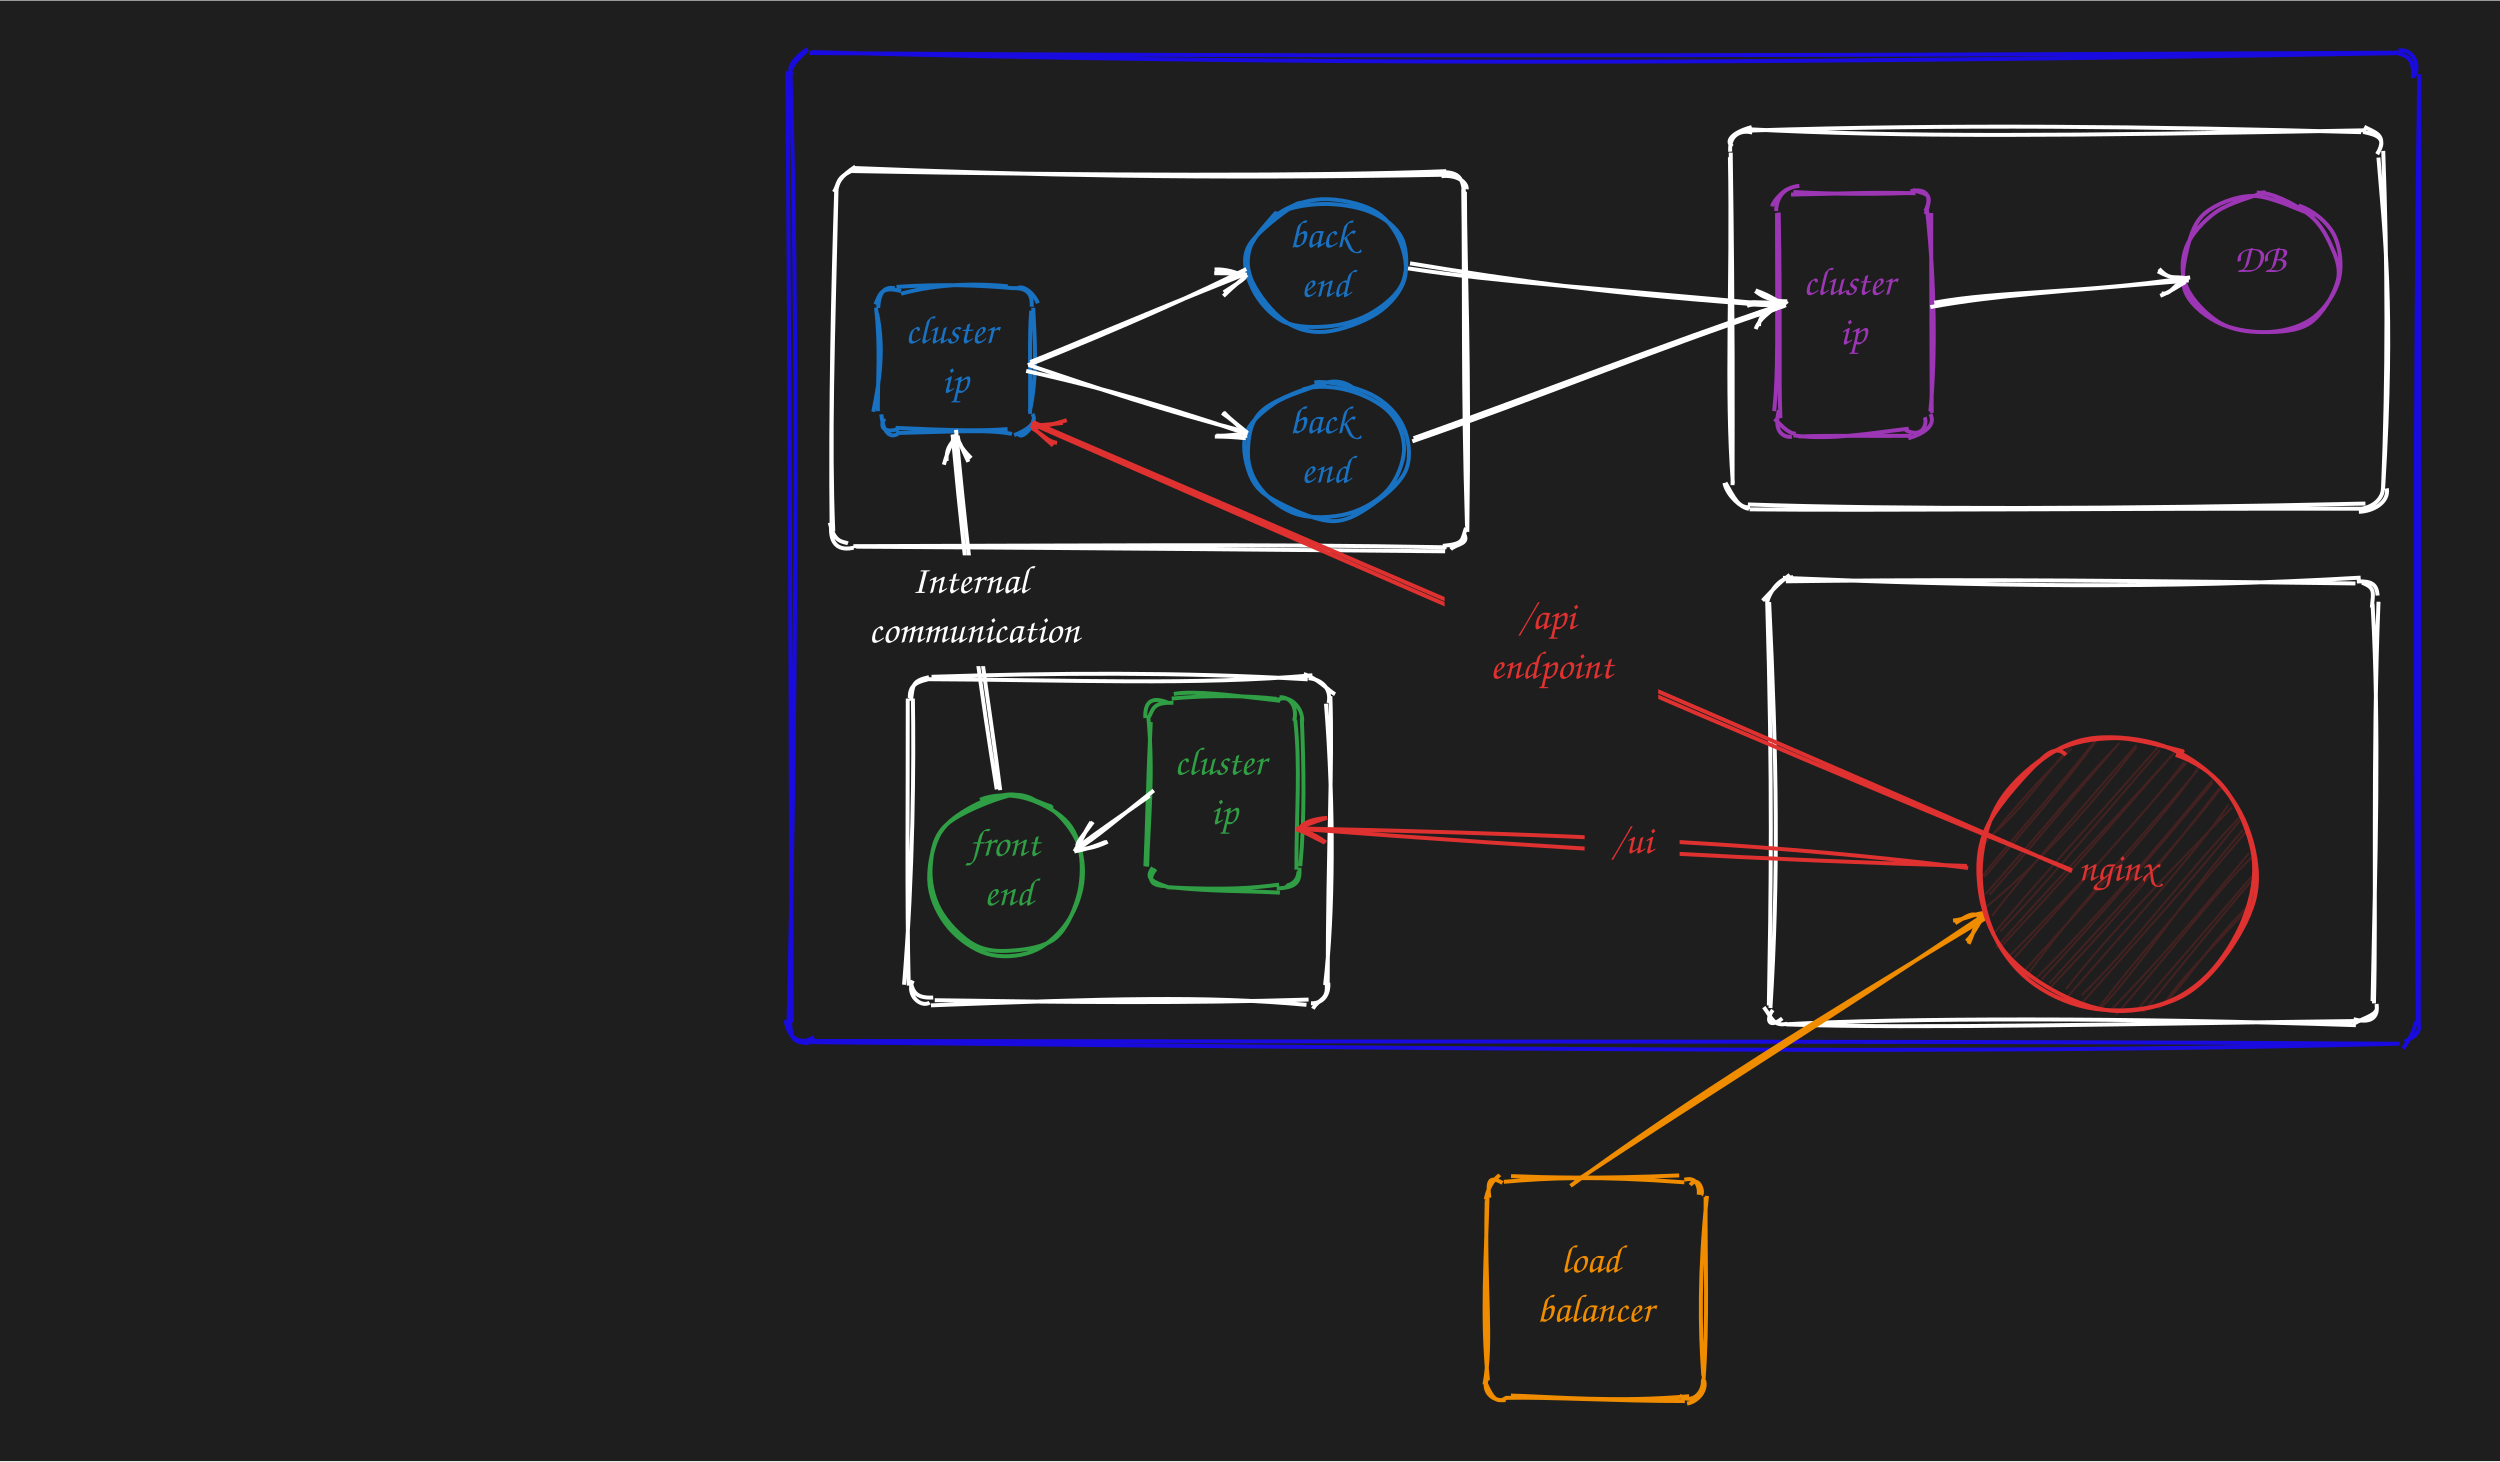
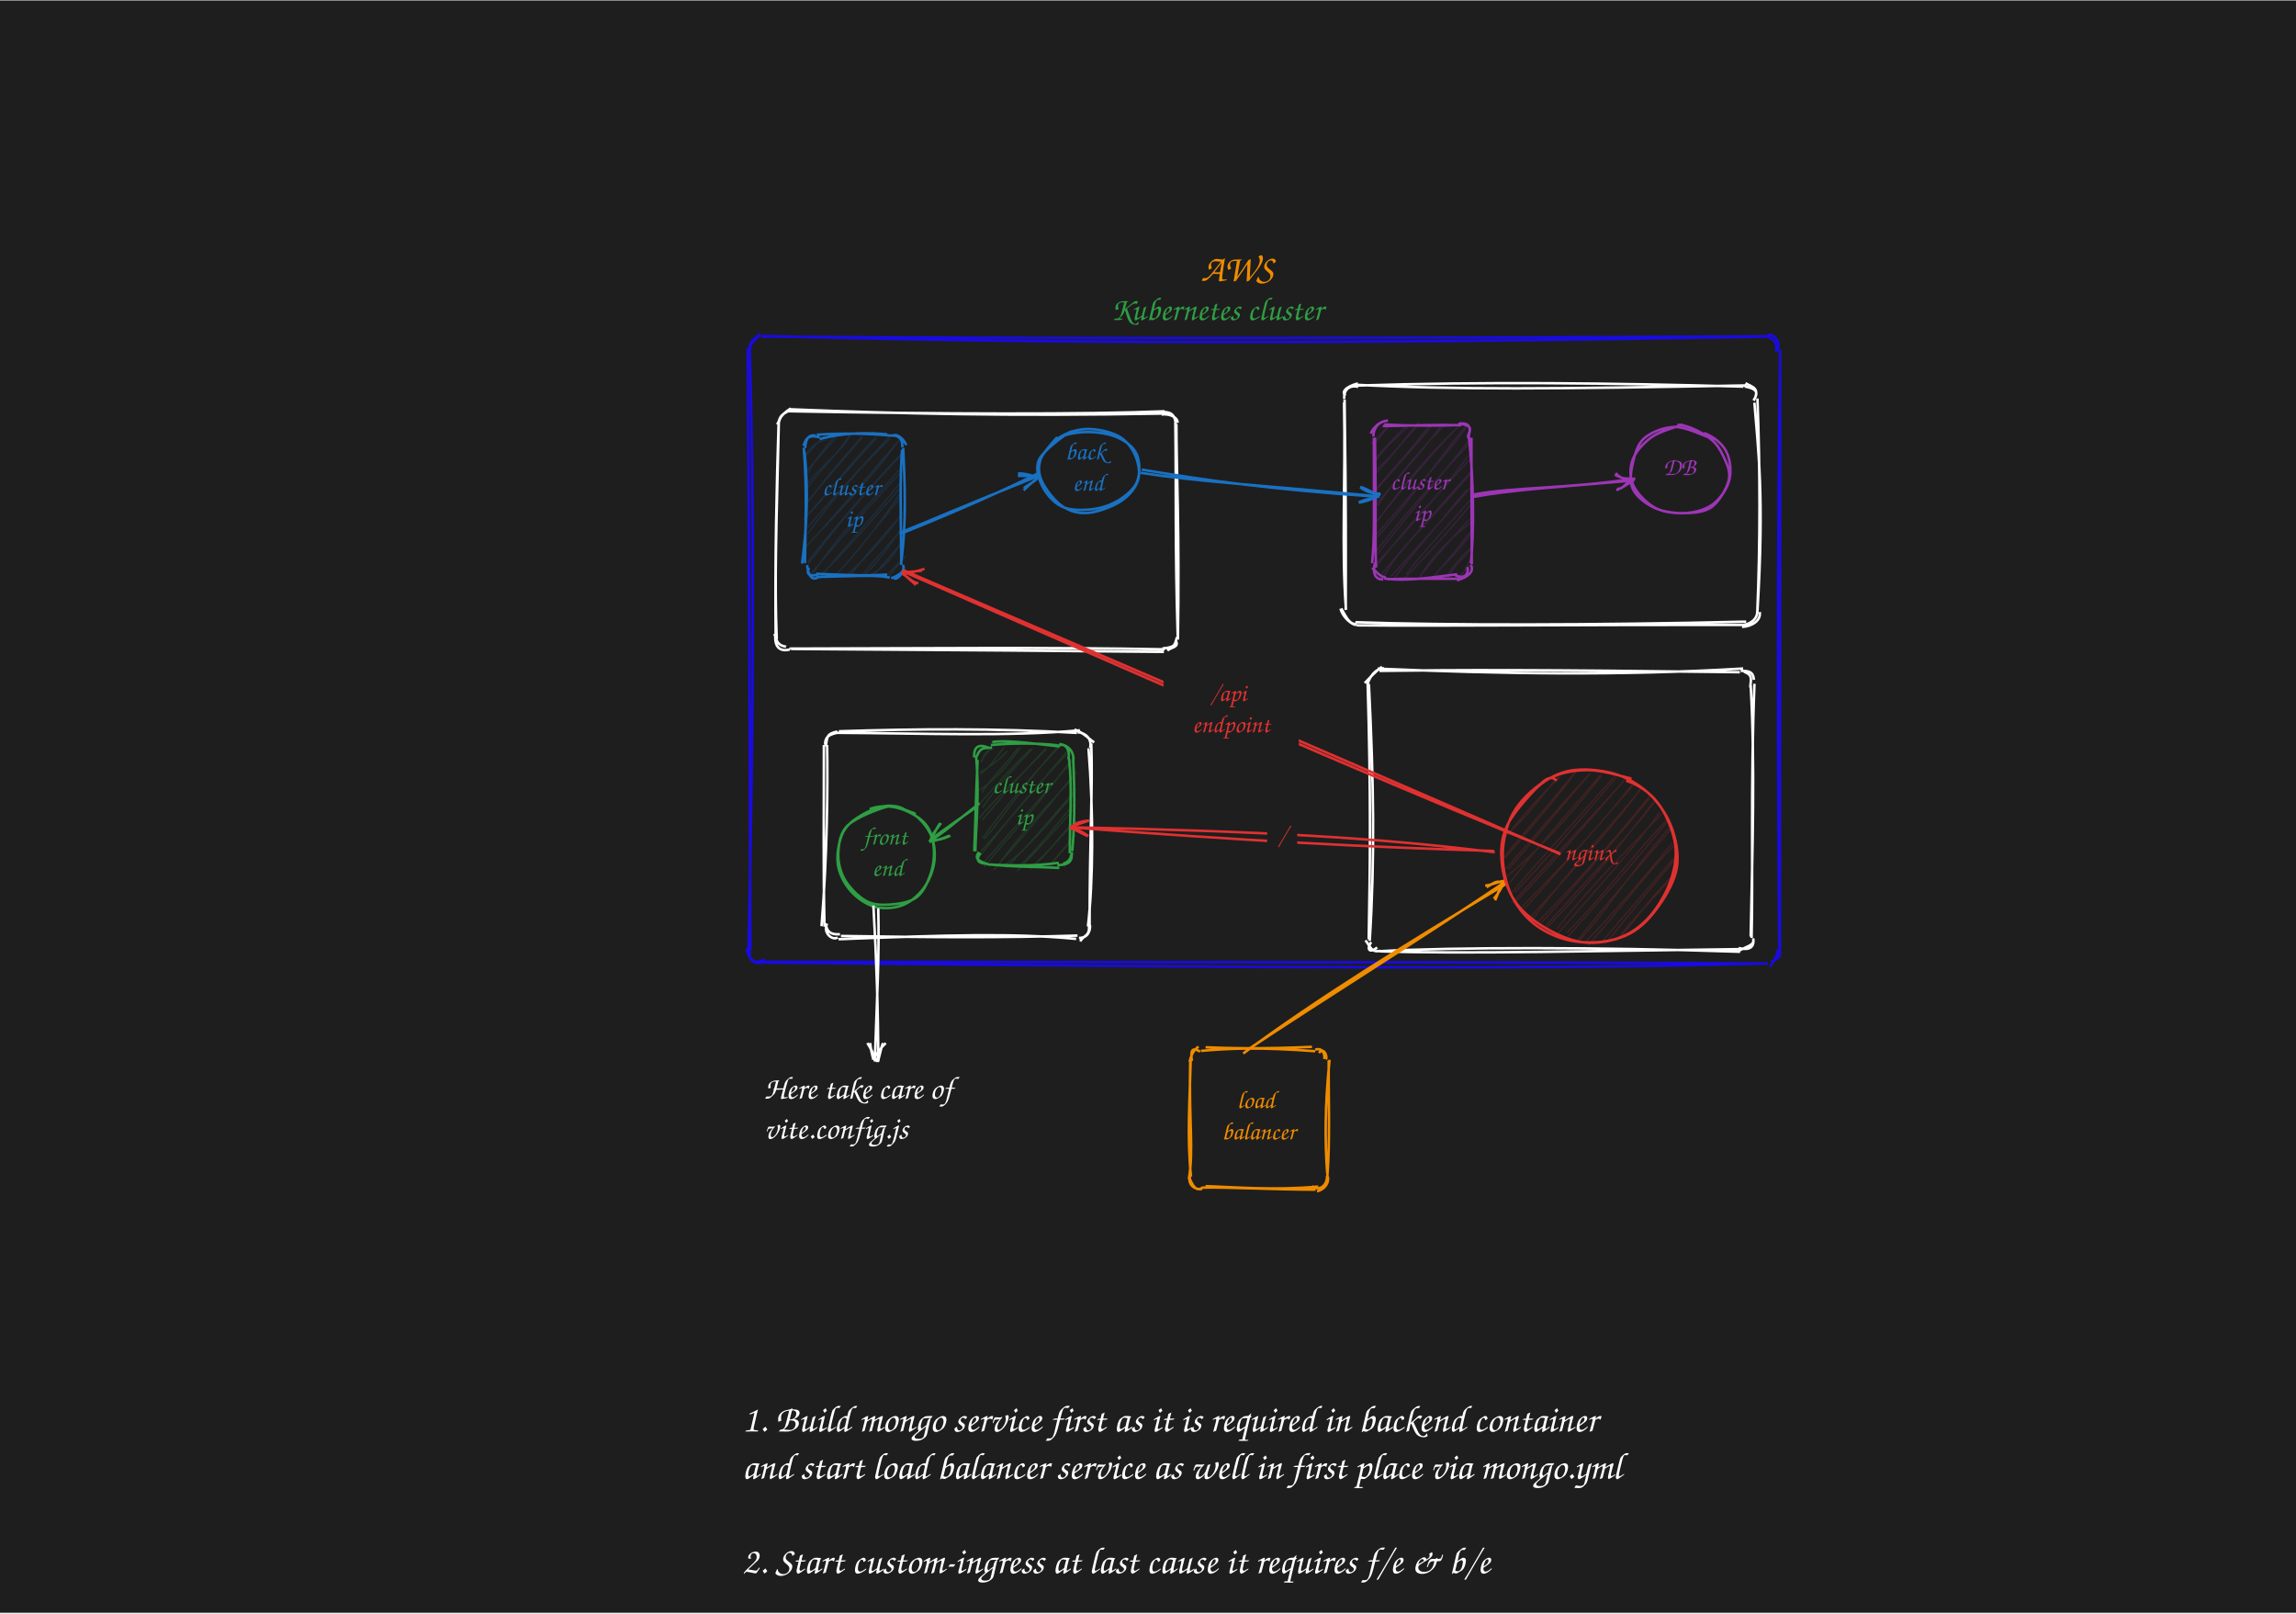
- <svg xmlns="http://www.w3.org/2000/svg" width="1264" height="739" viewBox="10 57 1264 738.4">
-   <rect x="10" y="57" width="1264" height="738.4" fill="rgb(30, 30, 30)" />
+ <svg xmlns="http://www.w3.org/2000/svg" width="1835" height="1289" viewBox="-189.389 -184.963 1834.706 1288.04">
+   <rect x="-189.389" y="-184.963" width="1834.706" height="1288.04" fill="rgb(30, 30, 30)" />
  <g>
    <path d="M420.205 83.015 C651.645 89.421, 883.754 89.474, 1222.746 83.575 M419.096 83.514 C638.433 85.11, 858.201 85.159, 1222.377 83.325 M1222.8 83.8 C1229.383 85.404, 1230.253 89.308, 1230.056 96.193 M1222.666 82.312 C1228.926 80.871, 1234.007 88.439, 1230.799 94.754 M1233.108 94.864 C1230.746 259.75, 1231.16 425.657, 1232.437 573.948 M1233.113 94.214 C1233.089 211.41, 1233.177 329.23, 1232.946 574.412 M1232.8 574 C1234.506 579.52, 1228.646 581.847, 1225.759 583.39 M1231.23 573.043 C1231.13 578.562, 1226.778 583.804, 1225.086 586.918 M1223.175 584.422 C1024.578 583.068, 825.328 583.515, 418.322 583.006 M1223.314 584.389 C1044.001 588.947, 865.136 588.344, 419.696 583.598 M419.2 584 C409.639 584.084, 410.073 580.635, 409.403 573.238 M421.558 581.074 C414.653 585.436, 408.7 582.042, 407.205 572.429 M410.266 573.662 C409.701 465.175, 409.938 354.528, 408.099 92.76 M408.659 574.264 C413.311 389.248, 413.126 203.611, 409.699 93.762 M409.2 93.8 C410.737 88.468, 413.944 86.172, 417.657 82.478 M410.681 94.536 C406.497 90.485, 415.348 82.944, 418.484 81.553 M419.2 83.8 C419.2 83.8, 419.2 83.8, 419.2 83.8 M419.2 83.8 C419.2 83.8, 419.2 83.8, 419.2 83.8" stroke="#190be0" stroke-width="2" fill="none" />
  </g>
  <g>
    <path d="M893.576 122.023 C972.969 126.116, 1052.731 125.465, 1206.402 122.569 M895.587 122.685 C995.843 119.432, 1097.998 120.62, 1203.754 123.526 M1204.8 123.4 C1211.54 124.838, 1217.317 126.425, 1211.864 134.473 M1205.377 120.798 C1210.317 123.599, 1217.555 124.631, 1211.945 134.704 M1212.532 136.36 C1215.435 173.391, 1220.613 210.758, 1214.959 302.961 M1214.966 132.981 C1217.077 190.087, 1217.231 246.17, 1214.828 304.412 M1214.8 303.2 C1215.035 308.295, 1210.551 312.872, 1203.729 313.957 M1216.78 303.617 C1218.01 310.714, 1209.755 315.321, 1202.657 315.472 M1205.955 311.295 C1084.055 314.145, 966.655 314.262, 893.742 311.743 M1205.784 313.912 C1080.329 313.704, 957.339 314.898, 894.624 314.228 M894.8 313.2 C888.864 313.613, 886.777 308.321, 882.394 300.741 M894.213 313.908 C890.61 313.784, 883.117 307.209, 881.87 300.872 M886.133 301.11 C882.47 253.199, 885.848 200.386, 884.639 136.184 M885.981 301.999 C886.023 262.423, 886.347 222.925, 885.051 133.856 M884.8 133.4 C884.013 124.258, 891.031 122.275, 895.967 123.757 M885.926 130.712 C882.42 128.382, 885.097 123.807, 895.672 120.959 M894.8 123.4 C894.8 123.4, 894.8 123.4, 894.8 123.4 M894.8 123.4 C894.8 123.4, 894.8 123.4, 894.8 123.4" stroke="#ffffff" stroke-width="2" fill="none" />
  </g>
  <g>
    <path d="M441.617 141.633 C528.56 145.11, 614.634 147.354, 742.214 145.022 M440.941 143.194 C560.993 145.483, 679.75 145.775, 741.234 143.242 M741.2 143.8 C748.468 144.291, 749.821 147.934, 750.376 155.946 M738.802 145.781 C746.94 144.926, 751.952 149.051, 751.559 152.391 M750.668 153.648 C750.716 194.03, 753.208 236.256, 751.868 325.621 M749.8 152.34 C750.558 203.058, 749.442 250.99, 751.717 322.834 M751.2 323.6 C748.947 329.911, 750.588 331.608, 739.509 332.692 M749.988 326.222 C753.489 331.931, 746.325 331.625, 743.453 334.405 M740.659 335.446 C658.82 334.69, 582.307 333.954, 442.929 333.104 M741.367 333.414 C647.755 331.623, 553.601 332.629, 441.453 332.832 M441.6 333.6 C434.414 335.325, 429.284 332.263, 430.261 321.746 M438.734 331.409 C436.232 330.405, 431.762 331.358, 429.552 320.979 M431.302 325.316 C429.412 278.349, 431.083 233.979, 432.983 151.142 M430.463 324.692 C429.749 263.168, 431.232 200.124, 432.799 152.381 M431.6 153.8 C434.493 149.498, 432.147 146.457, 442.553 142.232 M432.816 153.241 C433.521 148.817, 434.671 146.201, 442.502 140.918 M441.6 143.8 C441.6 143.8, 441.6 143.8, 441.6 143.8 M441.6 143.8 C441.6 143.8, 441.6 143.8, 441.6 143.8" stroke="#ffffff" stroke-width="2" fill="none" />
  </g>
  <g>
    <path d="M911.432 348.849 C1009.181 353.034, 1104.865 354.629, 1203.535 348.751 M912.911 350.617 C976.699 349.79, 1038.368 349.621, 1200.905 351.69 M1201.6 350.7 C1209.699 350.259, 1211.682 352.484, 1212.128 357.806 M1204.237 351.265 C1210.743 354.016, 1210.032 355.51, 1209.213 363.905 M1209.558 361.918 C1213.194 427.177, 1210.972 491.997, 1209.564 562.864 M1212.58 360.932 C1209.425 439.468, 1211.507 517.085, 1210.279 564.028 M1211.6 564.3 C1212.92 573.678, 1205.453 573.459, 1199.945 572.004 M1211.645 565.473 C1212.602 569.815, 1205.883 570.852, 1199.989 574.348 M1203.332 572.89 C1091.987 574.234, 978.203 576.982, 913.228 574.652 M1201.12 575.038 C1087.237 571.171, 971 571.332, 912.869 574.58 M913.6 574.3 C906.537 575.787, 906.008 571.487, 901.785 565.911 M911.112 571.601 C904.288 577.047, 902.666 572.271, 906.327 567.347 M905.136 566.339 C909.268 500.832, 908.374 440.185, 904.486 361.125 M904.327 565.039 C905.332 509.379, 906.255 452.537, 903.467 360.231 M903.6 360.7 C904.903 355.928, 909.579 348.483, 916.537 348.544 M901.171 360.392 C905.542 355.796, 909.64 351.159, 914.933 347.359 M913.6 350.7 C913.6 350.7, 913.6 350.7, 913.6 350.7 M913.6 350.7 C913.6 350.7, 913.6 350.7, 913.6 350.7" stroke="#ffffff" stroke-width="2" fill="none" />
  </g>
  <g>
    <path d="M479.455 400.113 C550.283 400.443, 615.171 403.284, 673.552 398.121 M480.986 398.886 C542.096 396.898, 606.811 396.366, 671.175 400.168 M671.6 399.6 C677.656 400.056, 683.366 404.468, 681.738 412.169 M669.151 397.473 C676.647 399.879, 681.627 405.866, 684.993 407.723 M680.412 412.486 C684.554 464.357, 684.176 519.094, 679.971 554.743 M682.645 408.664 C683.888 445.687, 681.321 483.46, 681.289 553.534 M681.6 553.6 C681.966 558.125, 680.066 564.056, 672.811 563.978 M680.488 552.245 C682.351 562.949, 676.763 561.209, 673.822 566.736 M671.618 562.085 C610.466 563.966, 553.411 563.513, 482.611 562.401 M670.544 564.743 C619.069 559.999, 569.321 561.657, 480.706 565.001 M480 563.6 C475.999 566.354, 467.947 560.252, 471.504 552.476 M481.818 561.052 C472.558 561.588, 471.741 557.374, 470.774 554.591 M467.086 554.584 C471.762 497.52, 472.084 442.004, 471.558 409.896 M469.459 555.006 C468.358 508.86, 469.046 463.234, 468.962 409.885 M470 409.6 C469.714 401.962, 475.342 401.234, 480.067 399.926 M470.516 411.031 C471.767 403.375, 470.791 401.043, 479.681 399.064 M480 399.6 C480 399.6, 480 399.6, 480 399.6 M480 399.6 C480 399.6, 480 399.6, 480 399.6" stroke="#ffffff" stroke-width="2" fill="none" />
  </g>
  <g>
    <path d="M1172.143 160.573 C1179.229 162.941, 1186.323 168.592, 1189.74 174.763 C1193.156 180.934, 1194.267 190.553, 1192.643 197.597 C1191.019 204.64, 1185.72 212.541, 1179.994 217.024 C1174.269 221.507, 1166.114 223.907, 1158.289 224.495 C1150.464 225.084, 1140.181 223.718, 1133.044 220.555 C1125.906 217.393, 1118.414 211.489, 1115.465 205.523 C1112.517 199.556, 1113.837 191.555, 1115.352 184.755 C1116.867 177.954, 1118.957 169.554, 1124.556 164.721 C1130.155 159.888, 1140.289 155.839, 1148.944 155.759 C1157.598 155.68, 1171.505 162.566, 1176.484 164.245 C1181.463 165.923, 1179.199 165.352, 1178.82 165.83 M1151.052 154.086 C1158.902 153.83, 1169.847 159.866, 1176.031 164.184 C1182.216 168.501, 1185.507 174.258, 1188.161 179.994 C1190.815 185.731, 1193.655 191.933, 1191.953 198.602 C1190.251 205.272, 1184.258 215.678, 1177.947 220.012 C1171.635 224.346, 1161.704 224.641, 1154.084 224.608 C1146.464 224.575, 1138.641 223.588, 1132.227 219.816 C1125.812 216.043, 1118.401 208.355, 1115.597 201.972 C1112.792 195.59, 1112.923 187.873, 1115.402 181.523 C1117.88 175.172, 1124.086 168.4, 1130.469 163.868 C1136.852 159.336, 1150.355 155.645, 1153.7 154.329 C1157.045 153.014, 1150.825 154.755, 1150.54 155.974" stroke="#9c36b5" stroke-width="2" fill="none" />
  </g>
  <text fill="#9c36b5" font-size="20" text-anchor="middle" font-family="'Segoe Print','Comic Sans MS',cursive,sans-serif">
    <tspan x="1152.6" y="194.2">DB</tspan>
  </text>
  <g>
-     <path d="M668.693 253.624 C675.823 251.36, 684.634 252.182, 691.946 254.123 C699.258 256.064, 707.906 260.301, 712.565 265.271 C717.225 270.24, 720.049 277.42, 719.901 283.94 C719.753 290.459, 716.394 298.979, 711.679 304.387 C706.965 309.794, 699.186 314.308, 691.615 316.385 C684.045 318.461, 673.609 318.934, 666.258 316.848 C658.906 314.761, 651.727 309.097, 647.508 303.868 C643.29 298.639, 640.805 292.098, 640.946 285.474 C641.087 278.85, 641.636 270.037, 648.353 264.124 C655.07 258.211, 673.483 251.74, 681.249 249.997 C689.016 248.255, 694.769 252.942, 694.953 253.672 M674.521 250.06 C682.265 249.039, 695.727 252.453, 703.192 256.109 C710.656 259.765, 716.308 265.769, 719.31 271.995 C722.313 278.22, 723.449 287.066, 721.206 293.463 C718.963 299.86, 711.957 305.922, 705.854 310.376 C699.75 314.83, 692.503 319.959, 684.588 320.189 C676.673 320.419, 665.247 315.207, 658.364 311.757 C651.48 308.306, 646.398 305.299, 643.285 299.487 C640.172 293.675, 637.878 283.339, 639.684 276.884 C641.49 270.428, 648.032 264.997, 654.12 260.754 C660.209 256.511, 672.559 253.192, 676.215 251.427 C679.871 249.662, 676.249 249.442, 676.057 250.161" stroke="#1971c2" stroke-width="2" fill="none" />
+     <path d="M456.582 165.023 C456.582 165.023, 456.582 165.023, 456.582 165.023 M456.582 165.023 C456.582 165.023, 456.582 165.023, 456.582 165.023 M453.163 179.817 C457.042 172.095, 464.724 166.653, 471.408 166.038 M453.89 178.647 C459.828 174.512, 462.001 169.037, 469.703 163.306 M456.943 192.576 C458.124 186.705, 465.063 178.878, 478.292 161.895 M455.213 191.078 C462.011 182.479, 469.307 175.673, 478.92 163.932 M454.767 202.251 C465.726 187.878, 483.756 174.634, 489.872 162.825 M455.726 204.46 C467.196 188.904, 480.061 176.995, 489.523 162.217 M453.668 217.956 C470.57 197.709, 485.047 181.246, 499.758 163.752 M456.521 215.59 C464.022 205.07, 473.531 192.722, 499.588 163.156 M452.345 229.906 C473.582 208.823, 489.81 184.228, 510.384 164.047 M455.196 226.758 C475.037 204.372, 494.295 183.163, 510.867 164.811 M456.066 241.008 C474.801 215.15, 495.107 190.876, 521.568 165.362 M454.144 238.193 C467.38 222.604, 481.649 206.334, 521.24 163.509 M452.58 253.459 C480.38 224.456, 509.903 193.121, 527.513 168.02 M455.361 251.018 C472.729 231.465, 489.581 212.623, 530.108 165.088 M456.36 265.093 C477.433 238.162, 496.638 213.369, 531.242 177.794 M456.077 263.462 C476.513 237.021, 501.843 208.211, 532.716 175.037 M459.766 273.934 C480.369 240.605, 508.002 215.393, 530.816 187.996 M457.807 273.771 C473.934 255.339, 489.392 236.046, 532.767 189.444 M465.381 275.344 C480.714 260.068, 491.882 248.744, 531.337 202.859 M465.085 277.208 C483.52 254.394, 505.6 230.648, 531.31 198.738 M477.302 275.626 C491.385 260.043, 503.143 247.692, 529.198 209.887 M477.638 275.028 C491.794 260.333, 504.578 243.086, 531.383 210.898 M484.634 276.343 C505.103 258.671, 518.239 243.329, 531.957 224.185 M488.274 276.647 C499.992 260.928, 512.25 247.354, 531.777 225.14 M500.019 275.889 C509.491 266.106, 519.179 254.863, 531.243 236.052 M498.303 275.575 C511.261 259.734, 525.186 244.648, 532.334 236.373 M505.923 274.102 C518.815 267.183, 523.225 260.384, 532.007 246.33 M508.212 274.89 C514.937 266.643, 525.586 255.43, 531.086 247.908 M520.539 276.859 C520.955 273.096, 529.54 265.874, 534.05 258.979 M518.458 275.188 C522.267 270.335, 528.429 265.159, 532.178 260.887" stroke="rgba(25, 113, 194, 0.2)" stroke-width="1" fill="none" />
+     <path d="M465.592 165.403 C485.922 159.92, 505.854 160.308, 519.515 161.66 M463.268 161.959 C485.997 160.449, 504.646 161.073, 522.149 162.622 M522 162.617 C530.3 162.179, 531.993 166.708, 531.623 172.021 M523.923 163.34 C525.747 160.183, 532.296 164.081, 534.779 170.24 M532.384 172.536 C533.556 199.592, 535.128 232.232, 530.636 264.799 M531.388 173.989 C529.693 197.545, 530.344 220.161, 530.825 265.939 M532 266 C534.998 270.774, 528.212 274.627, 522.745 276.719 M532.015 268.384 C534.313 270.747, 526.63 279.308, 525.159 276.33 M519.433 273.638 C507.696 274.606, 492.191 274.433, 462.821 273.03 M521.628 276.085 C510.118 273.809, 494.857 274.837, 463.079 275.643 M464 276 C459.846 278.569, 456.484 275.122, 455.564 266.186 M464.391 273.447 C458.622 275.743, 453.872 273.562, 457.213 268.317 M451.517 264.888 C455.146 236.212, 456.987 208.515, 453.447 175.32 M453.856 264.596 C454.128 236.734, 455.662 206.951, 452.914 172.4 M454 172.617 C454.449 166.215, 456.174 161.542, 462.345 162.621 M452.591 170.831 C454.683 166.533, 454.799 161.16, 465.557 164.096 M464 162.617 C464 162.617, 464 162.617, 464 162.617 M464 162.617 C464 162.617, 464 162.617, 464 162.617" stroke="#1971c2" stroke-width="2" fill="none" />
  </g>
  <text fill="#1971c2" font-size="20" text-anchor="middle" font-family="'Segoe Print','Comic Sans MS',cursive,sans-serif">
-     <tspan x="680.2" y="275.7">back</tspan>
-     <tspan x="680.2" y="300.7">end</tspan>
-   </text>
-   <g>
-     <path d="M465.592 205.186 C485.922 199.703, 505.854 200.091, 519.515 201.443 M463.268 201.742 C485.997 200.231, 504.646 200.855, 522.149 202.405 M522 202.4 C530.3 201.962, 531.993 206.491, 531.623 211.803 M523.923 203.123 C525.747 199.966, 532.296 203.864, 534.779 210.023 M532.384 212.318 C533.128 226.864, 534.7 246.992, 530.636 264.799 M531.388 213.772 C530.368 227.226, 531.019 239.741, 530.825 265.939 M532 266 C534.998 270.774, 528.212 274.627, 522.745 276.719 M532.015 268.384 C534.313 270.747, 526.63 279.308, 525.159 276.33 M519.433 273.638 C507.696 274.606, 492.191 274.433, 462.821 273.03 M521.628 276.085 C510.118 273.809, 494.857 274.837, 463.079 275.643 M464 276 C459.846 278.569, 456.484 275.122, 455.564 266.186 M464.391 273.447 C458.622 275.743, 453.872 273.562, 457.213 268.317 M451.517 264.888 C455.093 248.037, 456.934 232.166, 453.447 215.102 M453.856 264.596 C453.706 249.071, 455.241 231.624, 452.914 212.183 M454 212.4 C454.449 205.997, 456.174 201.325, 462.345 202.404 M452.591 210.613 C454.683 206.316, 454.799 200.943, 465.557 203.878 M464 202.4 C464 202.4, 464 202.4, 464 202.4 M464 202.4 C464 202.4, 464 202.4, 464 202.4" stroke="#1971c2" stroke-width="2" fill="none" />
-   </g>
-   <text fill="#1971c2" font-size="20" text-anchor="middle" font-family="'Segoe Print','Comic Sans MS',cursive,sans-serif">
-     <tspan x="493" y="230.2">cluster</tspan>
-     <tspan x="493" y="255.2">ip</tspan>
+     <tspan x="493" y="210.309">cluster</tspan>
+     <tspan x="493" y="235.309">ip</tspan>
  </text>
  <g>
    <path d="M654.402 166.019 C659.64 161.853, 669.411 160.22, 677.502 159.867 C685.593 159.513, 696.063 160.996, 702.947 163.896 C709.831 166.796, 716.072 171.393, 718.808 177.266 C721.544 183.138, 721.747 192.96, 719.365 199.132 C716.984 205.304, 710.56 210.566, 704.518 214.296 C698.476 218.027, 690.68 220.669, 683.114 221.516 C675.548 222.363, 665.747 222.499, 659.12 219.376 C652.494 216.253, 646.362 209.069, 643.355 202.777 C640.349 196.485, 637.671 188.62, 641.079 181.626 C644.488 174.632, 658.784 164.253, 663.808 160.812 C668.831 157.371, 671.333 160.414, 671.22 160.981 M656.314 164.77 C661.891 160.731, 670.512 157.753, 678.452 157.427 C686.393 157.101, 697.45 159.397, 703.956 162.813 C710.461 166.228, 714.804 172.038, 717.485 177.922 C720.166 183.807, 721.911 191.925, 720.041 198.121 C718.171 204.318, 712.916 210.716, 706.267 215.1 C699.617 219.484, 687.931 223.763, 680.143 224.427 C672.355 225.091, 665.66 223.226, 659.539 219.085 C653.417 214.943, 646.343 205.719, 643.411 199.577 C640.479 193.435, 640.185 187.907, 641.947 182.233 C643.709 176.56, 651.786 168.245, 653.982 165.533 C656.177 162.821, 654.415 165.954, 655.12 165.961" stroke="#1971c2" stroke-width="2" fill="none" />
  </g>
  <text fill="#1971c2" font-size="20" text-anchor="middle" font-family="'Segoe Print','Comic Sans MS',cursive,sans-serif">
    <tspan x="680.2" y="181.7">back</tspan>
    <tspan x="680.2" y="206.7">end</tspan>
  </text>
  <g>
+     <path d="M910.708 155.66 C910.708 155.66, 910.708 155.66, 910.708 155.66 M910.708 155.66 C910.708 155.66, 910.708 155.66, 910.708 155.66 M905.936 169.253 C915.341 161.5, 916.399 156.105, 922.637 154.701 M908.708 170.923 C912.359 164.192, 916.753 160.115, 921.408 153.792 M909.943 182.65 C916.733 173.377, 924.3 165.833, 935.723 155.857 M908.719 182.926 C916.245 171.942, 926.873 163.463, 934.668 153.525 M907.59 192.354 C922.153 180.211, 928.367 171.47, 944.489 151.518 M909.604 192.944 C919.034 184.713, 927.05 171.825, 943.13 155.243 M908.636 207.42 C917.795 195.389, 929.174 184.767, 951.87 156.018 M909.586 207.049 C924.628 189.137, 941.626 170.96, 954.547 155.137 M911.539 218.631 C926.643 195.984, 948.976 169.958, 966.939 152.377 M909.981 218.025 C926.068 197.969, 946.016 176.849, 963.777 152.749 M911.611 230.445 C930.874 203.449, 956.633 173.04, 978.093 153.523 M909.809 232.12 C934.632 201.279, 957.479 173.773, 976.935 154.48 M911.619 243.492 C936.97 214.784, 962.103 179.075, 982.679 154.047 M910.346 241.834 C936.591 211.5, 966.642 177.525, 982.464 156.152 M911.933 256.528 C933.658 228.336, 957.356 200.93, 986.06 164.366 M909.722 255.67 C935.315 222.471, 963.937 191.829, 986.151 167.458 M906.405 269.154 C933.314 240.131, 960.048 210.745, 984.45 178.177 M910.763 267.153 C931.861 237.911, 959.033 210.671, 986.425 180.222 M915.837 276.258 C928.19 253.436, 947.763 237.036, 985.547 193.221 M913.899 274.068 C932.56 251.836, 948.839 233.071, 985.935 191.456 M923.949 277.531 C936.092 261.183, 953.037 241.907, 982.749 205.762 M922.096 275.27 C945.535 248.961, 972.472 219.881, 985.224 204.635 M934.29 273.457 C942.637 261.894, 955.747 247.892, 986.279 213.271 M933.215 276.472 C947.511 261.431, 962.575 245.928, 986.802 216.678 M944.637 276.219 C956.953 256.008, 970.957 243.742, 988.78 229.922 M944.365 276.452 C955.114 262.667, 966.726 248.726, 986.2 228.245 M957.22 274.184 C961.718 267.268, 973.147 259.97, 988.47 237.547 M954.578 277.33 C967.332 262.488, 978.351 248.979, 986.073 238.979 M967.936 277.376 C970.85 267.719, 978.367 262.536, 988.016 251.351 M965.984 275.34 C970.995 268.185, 978.181 258.955, 987.532 251.032 M977.469 274.732 C980.986 272.687, 979.935 270.817, 985.317 262.27 M975.797 275.651 C979.784 272.006, 982.372 270.086, 986.563 264.22" stroke="rgba(156, 54, 181, 0.2)" stroke-width="1" fill="none" />
    <path d="M915.53 155.075 C939.624 154.694, 954.442 153.765, 978.537 154.4 M916.75 153.767 C939.357 155.101, 963.051 154.723, 977.361 154.241 M976 153.4 C982.695 151.756, 987.727 154.89, 983.43 163.458 M977.047 152.713 C985.824 155.564, 986.639 154.43, 983.6 164.956 M984.237 162.204 C988.299 198.901, 988.672 237.778, 985.98 264.689 M986.445 164.382 C986.344 183.261, 986.47 204.497, 986.674 265.431 M986 266 C988.895 271.476, 983.291 275.873, 974.845 278.33 M983.157 267.676 C984.481 270.894, 982.373 278.656, 973.365 274.113 M975.046 273.44 C957.007 275.501, 935.184 279.519, 916.753 276.809 M976.582 277.055 C955.938 277.182, 933.697 276.801, 919.398 277.386 M918 276 C913.753 275.888, 909.986 270.908, 907.163 268.461 M915.965 277.603 C911.969 277.826, 906.43 275.541, 909.421 264.109 M910.163 268.112 C909.267 243.631, 910.368 222.277, 909.323 164.157 M907.024 264.572 C909.096 244.885, 908.484 226.318, 908.454 164.472 M908 163.4 C908.274 156.478, 911.857 151.4, 919.763 150.669 M905.969 161.071 C906.5 158.19, 913.164 151.271, 915.163 152.256 M918 153.4 C918 153.4, 918 153.4, 918 153.4 M918 153.4 C918 153.4, 918 153.4, 918 153.4" stroke="#9c36b5" stroke-width="2" fill="none" />
  </g>
  <text fill="#9c36b5" font-size="20" text-anchor="middle" font-family="'Segoe Print','Comic Sans MS',cursive,sans-serif">
    <tspan x="947" y="205.7">cluster</tspan>
    <tspan x="947" y="230.7">ip</tspan>
  </text>
  <g>
    <g>
-       <path d="M529.696 241.334 C577.134 222.456, 619.716 203.152, 640.118 192.73 M530.928 239.758 C555.21 230.097, 577.756 220.001, 639.884 195.094" stroke="#ffffff" stroke-width="2" fill="none" />
+       <path d="M529.696 241.334 C577.134 222.456, 619.716 203.152, 640.118 192.73 M530.928 239.758 C555.21 230.097, 577.756 220.001, 639.884 195.094" stroke="#1971c2" stroke-width="2" fill="none" />
    </g>
    <g>
-       <path d="M639.437 196.907 C637.719 198.932, 632.704 201.827, 628.74 204.496 M640.422 195.646 C638.517 197.855, 635.334 199.736, 628.553 206.388" stroke="#ffffff" stroke-width="2" fill="none" />
+       <path d="M639.437 196.907 C637.719 198.932, 632.704 201.827, 628.74 204.496 M640.422 195.646 C638.517 197.855, 635.334 199.736, 628.553 206.388" stroke="#1971c2" stroke-width="2" fill="none" />
    </g>
    <g>
-       <path d="M639.437 196.907 C636.033 194.311, 629.187 192.644, 624.097 192.932 M640.422 195.646 C637.55 195.376, 633.373 194.779, 623.91 194.824" stroke="#ffffff" stroke-width="2" fill="none" />
+       <path d="M639.437 196.907 C636.033 194.311, 629.187 192.644, 624.097 192.932 M640.422 195.646 C637.55 195.376, 633.373 194.779, 623.91 194.824" stroke="#1971c2" stroke-width="2" fill="none" />
    </g>
  </g>
  <g>
    <g>
-       <path d="M528.839 244.241 C556.043 250.384, 581.85 256.501, 639.781 275.818 M530.163 241.3 C564.69 252.886, 597.244 264.012, 640.641 275.252" stroke="#ffffff" stroke-width="2" fill="none" />
+       <path d="M987.967 209.75 C1021.412 203.539, 1063.067 205.225, 1117.336 196.956 M986.001 211.955 C1019.679 205.798, 1051.577 204.157, 1116.586 198.506" stroke="#9c36b5" stroke-width="2" fill="none" />
    </g>
    <g>
-       <path d="M639.711 278.113 C638.429 278.405, 635.782 277.499, 624.221 277.419 M640.77 275.76 C636.602 276.134, 631.189 277.203, 624.91 276.966" stroke="#ffffff" stroke-width="2" fill="none" />
+       <path d="M1116.453 197.56 C1109.11 199.509, 1108.215 206.035, 1102.849 205.041 M1114.881 199.324 C1112.369 200.561, 1108.268 203.729, 1102.248 206.281" stroke="#9c36b5" stroke-width="2" fill="none" />
    </g>
    <g>
-       <path d="M639.711 278.113 C639.371 275.705, 637.552 272.14, 627.928 265.522 M640.77 275.76 C637.567 272.582, 633.273 270.061, 628.617 265.069" stroke="#ffffff" stroke-width="2" fill="none" />
+       <path d="M1116.453 197.56 C1108.671 195.903, 1107.422 198.805, 1101.635 192.639 M1114.881 199.324 C1111.947 197.442, 1107.54 197.473, 1101.035 193.879" stroke="#9c36b5" stroke-width="2" fill="none" />
    </g>
  </g>
  <g>
    <g>
-       <path d="M987.967 209.75 C1021.412 203.539, 1063.067 205.225, 1117.336 196.956 M986.001 211.955 C1019.679 205.798, 1051.577 204.157, 1116.586 198.506" stroke="#ffffff" stroke-width="2" fill="none" />
+       <path d="M722.906 189.835 C775.759 198.519, 823.288 205.462, 911.447 211.521 M721.894 192.376 C768.555 199.603, 814.209 201.93, 911.607 211.148" stroke="#1971c2" stroke-width="2" fill="none" />
    </g>
    <g>
-       <path d="M1116.453 197.56 C1109.11 199.509, 1108.215 206.035, 1102.849 205.041 M1114.881 199.324 C1112.369 200.561, 1108.268 203.729, 1102.248 206.281" stroke="#ffffff" stroke-width="2" fill="none" />
+       <path d="M913.685 208.988 C910.192 212.555, 902.463 215.361, 896.287 216.232 M912.875 211.021 C909.361 212.914, 904.917 212.314, 896.415 215.933" stroke="#1971c2" stroke-width="2" fill="none" />
    </g>
    <g>
-       <path d="M1116.453 197.56 C1108.671 195.903, 1107.422 198.805, 1101.635 192.639 M1114.881 199.324 C1111.947 197.442, 1107.54 197.473, 1101.035 193.879" stroke="#ffffff" stroke-width="2" fill="none" />
-     </g>
-   </g>
-   <g>
-     <g>
-       <path d="M722.906 189.835 C775.759 198.519, 823.288 205.462, 911.447 211.521 M721.894 192.376 C768.555 199.603, 814.209 201.93, 911.607 211.148" stroke="#ffffff" stroke-width="2" fill="none" />
-     </g>
-     <g>
-       <path d="M913.685 208.988 C910.192 212.555, 902.463 215.361, 896.287 216.232 M912.875 211.021 C909.361 212.914, 904.917 212.314, 896.415 215.933" stroke="#ffffff" stroke-width="2" fill="none" />
-     </g>
-     <g>
-       <path d="M913.685 208.988 C910.493 209.186, 903.092 208.619, 897.493 203.829 M912.875 211.021 C909.809 209.903, 905.659 206.284, 897.621 203.53" stroke="#ffffff" stroke-width="2" fill="none" />
-     </g>
-   </g>
-   <g>
-     <g>
-       <path d="M724.71 278.265 C786.026 256.392, 851.897 230.483, 911.533 210.464 M724.073 279.834 C785.247 258.776, 846.159 233.349, 909.383 212.282" stroke="#ffffff" stroke-width="2" fill="none" />
-     </g>
-     <g>
-       <path d="M909.368 209.332 C902.617 214.389, 899.254 217.055, 899.381 221.625 M908.859 210.587 C903.934 215.665, 899.778 217.392, 897.661 223.08" stroke="#ffffff" stroke-width="2" fill="none" />
-     </g>
-     <g>
-       <path d="M909.368 209.332 C901.032 210.265, 896.128 208.828, 895 209.959 M908.859 210.587 C902.652 211.792, 897.043 209.649, 893.28 211.414" stroke="#ffffff" stroke-width="2" fill="none" />
+       <path d="M913.685 208.988 C910.493 209.186, 903.092 208.619, 897.493 203.829 M912.875 211.021 C909.809 209.903, 905.659 206.284, 897.621 203.53" stroke="#1971c2" stroke-width="2" fill="none" />
    </g>
  </g>
  <g>
    <path d="M505.542 461.082 C511.426 458.48, 520.04 458.256, 527.18 459.923 C534.321 461.59, 543.517 466.34, 548.385 471.084 C553.253 475.827, 555.307 481.75, 556.388 488.383 C557.468 495.016, 557.016 503.754, 554.868 510.883 C552.72 518.011, 549.013 526.748, 543.499 531.154 C537.984 535.559, 528.661 536.819, 521.781 537.316 C514.901 537.814, 508.307 537.59, 502.217 534.139 C496.128 530.687, 488.853 523.178, 485.244 516.607 C481.635 510.035, 480.009 501.878, 480.565 494.711 C481.122 487.544, 482.06 479.545, 488.582 473.604 C495.105 467.664, 512.119 461.011, 519.699 459.068 C527.28 457.125, 533.894 461.469, 534.065 461.948 M538.75 464.048 C544.752 467.134, 551.161 474.59, 554.234 481.118 C557.308 487.645, 558.115 496.022, 557.192 503.212 C556.269 510.403, 552.965 518.473, 548.695 524.261 C544.425 530.049, 538.163 535.487, 531.574 537.94 C524.985 540.392, 516.116 540.988, 509.162 538.974 C502.208 536.961, 494.704 531.59, 489.849 525.858 C484.995 520.125, 480.98 512.243, 480.035 504.58 C479.089 496.917, 481.011 486.327, 484.174 479.879 C487.337 473.431, 492.993 469.476, 499.012 465.892 C505.031 462.308, 513.571 458.74, 520.287 458.375 C527.004 458.01, 535.818 462.547, 539.312 463.7 C542.806 464.852, 541.394 464.348, 541.252 465.291" stroke="#2f9e44" stroke-width="2" fill="none" />
  </g>
  <text fill="#2f9e44" font-size="20" text-anchor="middle" font-family="'Segoe Print','Comic Sans MS',cursive,sans-serif">
    <tspan x="520" y="489.4">front</tspan>
    <tspan x="520" y="514.4">end</tspan>
  </text>
  <g>
    <path d="M773.972 651.331 C792.071 652.052, 818.427 652.773, 858.997 650.987 M770.372 654.227 C793.201 652.175, 817.619 651.19, 861.616 654.482 M861.6 653.2 C868.044 651.317, 869.354 657.425, 868.855 660.774 M864.568 655.869 C868.792 650.471, 871.649 659.551, 870.079 660.845 M873.048 661.335 C869.066 699.31, 869.452 728.72, 871.189 752.244 M872.361 661.856 C872.132 692.786, 873.566 725.866, 871.263 754.787 M871.6 754.6 C872.983 759.287, 869.182 765.094, 862.982 766.388 M870.983 754.119 C871.468 761.067, 865.284 766.971, 859.127 762.239 M864.025 762.615 C827.425 765.888, 795.467 762.873, 773.914 762.297 M861.86 765.079 C828.079 765.095, 792.529 762.953, 771.447 763.463 M771.2 764.6 C763.211 765.444, 758.937 758.633, 762.261 753.155 M771.835 763.193 C766.404 767.444, 763.652 761.803, 760.762 755.002 M760.55 756.743 C764.7 733.943, 760.519 709.587, 761.688 663.574 M762.309 754.613 C759.01 722.373, 761.417 692.116, 762.058 662.313 M761.2 663.2 C763 654.028, 766.991 652.137, 768.278 650.708 M763.015 662.292 C762.033 654.308, 762.651 650.739, 769.678 654.793 M771.2 653.2 C771.2 653.2, 771.2 653.2, 771.2 653.2 M771.2 653.2 C771.2 653.2, 771.2 653.2, 771.2 653.2" stroke="#f08c00" stroke-width="2" fill="none" />
  </g>
  <text fill="#f08c00" font-size="20" text-anchor="middle" font-family="'Segoe Print','Comic Sans MS',cursive,sans-serif">
    <tspan x="816.4" y="699.9">load</tspan>
    <tspan x="816.4" y="724.9">balancer</tspan>
  </text>
  <g>
    <g>
      <path d="M804.046 656.292 C865.637 611.1, 928.157 572.643, 1014.294 520.675 M806.344 654.077 C871.533 610.827, 937.738 570.014, 1013.193 519.304" stroke="#f08c00" stroke-width="2" fill="none" />
    </g>
    <g>
      <path d="M1011.689 520.446 C1009.279 520.578, 1009.295 525.095, 1005.35 533.906 M1013.931 518.285 C1011.229 521.621, 1008.588 528.151, 1004.276 532.568" stroke="#f08c00" stroke-width="2" fill="none" />
    </g>
    <g>
      <path d="M1011.689 520.446 C1007.441 517.656, 1005.491 519.166, 998.528 523.478 M1013.931 518.285 C1008.981 518.273, 1004.17 521.488, 997.454 522.14" stroke="#f08c00" stroke-width="2" fill="none" />
    </g>
  </g>
  <g>
-     <g>
-       <path d="M515.696 456.207 C510.57 414.37, 502.233 370.504, 493.359 274.032 M513.95 455.814 C506.426 409.056, 499.488 361.419, 491.606 276.373" stroke="#ffffff" stroke-width="2" fill="none" />
-     </g>
-     <g>
-       <path d="M494.157 276.966 C494.928 279.908, 493.976 281.184, 500.993 288.336 M492.76 276.651 C495.064 279.64, 495.916 282.242, 499.59 290.209" stroke="#ffffff" stroke-width="2" fill="none" />
-     </g>
-     <g>
-       <path d="M494.157 276.966 C492.055 280.222, 488.239 281.834, 488.616 289.788 M492.76 276.651 C491.875 280.175, 489.52 283.153, 487.213 291.661" stroke="#ffffff" stroke-width="2" fill="none" />
-     </g>
-   </g>
-   <rect x="418.5" y="337.5" width="168" height="56" fill="rgb(30, 30, 30)" />
-   <text fill="#ffffff" font-size="20" text-anchor="middle" font-family="'Segoe Print','Comic Sans MS',cursive,sans-serif">
-     <tspan x="502.5" y="356.5">Internal</tspan>
-     <tspan x="502.5" y="381.5">communication</tspan>
-   </text>
-   <g>
    <path d="M1036.308 446.37 C1036.308 446.37, 1036.308 446.37, 1036.308 446.37 M1036.308 446.37 C1036.308 446.37, 1036.308 446.37, 1036.308 446.37 M1012.133 482.811 C1024.863 473.155, 1030.55 466.389, 1056.586 433.882 M1012.975 483.762 C1027.24 467.591, 1039.736 451.175, 1057.525 435.292 M1013.384 500.039 C1029.97 480.314, 1051.337 456.442, 1069.663 431.516 M1011.761 500.161 C1031.621 475.862, 1050.774 454.901, 1070.454 429.762 M1015.847 509.14 C1033.197 489.862, 1052.181 465.959, 1081.621 432.302 M1013.878 508.859 C1036.563 483.184, 1059.56 455.502, 1081.249 432.668 M1013.005 516.239 C1040.807 493.645, 1067.4 463.9, 1090.21 434.399 M1017.088 519.836 C1036.25 495.153, 1054.554 474.411, 1090.176 433.398 M1021.312 527.634 C1041.933 505.974, 1063.134 481.326, 1102.002 435.986 M1018.777 527.829 C1041.131 501.187, 1063.699 477.128, 1101.81 433.603 M1019.168 536.123 C1039.22 512.824, 1062.64 488.932, 1109.981 436.566 M1021.012 536.068 C1050.509 504.917, 1075.622 475.943, 1108.727 437.91 M1025.758 540.272 C1064.207 501.615, 1097.899 463.871, 1114.353 441.975 M1028.483 540.954 C1051.519 515.636, 1073.485 490.409, 1115.402 442.329 M1035.525 548.818 C1064.723 509.45, 1096.283 476.056, 1120.956 446.254 M1034.067 546.86 C1069.491 507.787, 1104.847 469.252, 1121.716 444.542 M1042.259 551.9 C1073.659 518.015, 1104.81 481.107, 1128.79 452.426 M1040.011 550.778 C1077.993 512.456, 1111.431 472.102, 1128.577 451.081 M1046.134 553.919 C1076.863 519.934, 1108.13 487.345, 1133.02 455.094 M1047.059 555.574 C1069.6 531.799, 1091.064 508.765, 1132.016 455.327 M1054.546 556.8 C1071.768 534.764, 1092.636 512.06, 1138.468 464.948 M1055.391 560.669 C1087.526 523.782, 1119.32 488.917, 1136.779 463.436 M1062.523 559.873 C1089.526 533.583, 1114.957 498.38, 1142.653 469.626 M1063.119 563.314 C1090.461 532.344, 1117.992 502.311, 1142.454 471.595 M1072.224 566.384 C1093.151 544.175, 1109.402 516.987, 1144.037 476.264 M1070.886 566.518 C1085.227 547.676, 1101.036 529.348, 1145.811 476.981 M1079.907 569.825 C1106.562 539.121, 1132.213 505.485, 1148.306 490.314 M1077.924 566.774 C1099.687 544.42, 1117.778 523.368, 1147.183 487.989 M1093.459 568.709 C1114.882 542.532, 1135.296 517.115, 1151.213 498.814 M1090.681 567.251 C1106.739 547.956, 1121.284 531.92, 1148.398 499.905 M1101.559 566.486 C1117.111 552.436, 1122.004 539.243, 1148.333 513.018 M1104.073 564.105 C1114.042 549.983, 1124.658 539.953, 1150.625 511.941" stroke="rgba(224, 49, 49, 0.2)" stroke-width="1" fill="none" />
    <path d="M1036.593 446.042 C1043.413 438.802, 1053.522 432.811, 1064.064 430.57 C1074.607 428.328, 1089.199 429.624, 1099.85 432.595 C1110.501 435.566, 1120.264 441.343, 1127.969 448.398 C1135.674 455.453, 1142.308 465.071, 1146.08 474.924 C1149.852 484.778, 1152.237 496.962, 1150.599 507.52 C1148.961 518.077, 1142.544 529.421, 1136.251 538.268 C1129.957 547.116, 1122.349 555.681, 1112.838 560.605 C1103.328 565.528, 1090.091 568.406, 1079.186 567.811 C1068.281 567.217, 1056.972 562.409, 1047.41 557.037 C1037.848 551.665, 1027.914 544.194, 1021.814 535.579 C1015.714 526.964, 1011.907 515.676, 1010.807 505.346 C1009.708 495.016, 1009.789 484.589, 1015.219 473.599 C1020.648 462.608, 1036.847 445.266, 1043.385 439.403 C1049.924 433.54, 1053.595 437.321, 1054.447 438.419 M1110.059 438.371 C1119.263 441.389, 1128.556 447.285, 1135.075 455.702 C1141.594 464.119, 1147.567 478.065, 1149.175 488.873 C1150.783 499.681, 1148.589 510.373, 1144.721 520.55 C1140.853 530.726, 1133.46 542.466, 1125.966 549.934 C1118.472 557.402, 1109.841 562.66, 1099.758 565.358 C1089.674 568.056, 1076.121 568.311, 1065.463 566.122 C1054.805 563.933, 1043.886 558.776, 1035.812 552.227 C1027.739 545.677, 1021.059 536.635, 1017.021 526.825 C1012.984 517.014, 1010.822 504.318, 1011.587 493.362 C1012.352 482.407, 1015.477 470.524, 1021.612 461.092 C1027.747 451.659, 1038.772 441.964, 1048.398 436.767 C1058.023 431.57, 1068.818 430.034, 1079.366 429.91 C1089.913 429.786, 1106.629 434.86, 1111.681 436.023 C1116.733 437.185, 1110.096 435.711, 1109.678 436.885" stroke="#e03131" stroke-width="2" fill="none" />
  </g>
  <text fill="#e03131" font-size="20" text-anchor="middle" font-family="'Segoe Print','Comic Sans MS',cursive,sans-serif">
    <tspan x="1080.6" y="501.9">nginx</tspan>
  </text>
  <g>
+     <path d="M593.725 411.441 C593.725 411.441, 593.725 411.441, 593.725 411.441 M593.725 411.441 C593.725 411.441, 593.725 411.441, 593.725 411.441 M595.229 423.074 C596.05 419.216, 598.387 414.991, 602.67 411.475 M594.198 423.458 C597.408 417.516, 601.474 413.418, 604.722 412.592 M593.05 431.967 C600.331 427.939, 605.702 425.008, 615.709 414.678 M594.336 433.31 C600.592 427.782, 604.986 422.582, 612.966 411.624 M592.195 446.456 C603.762 439.332, 612.406 430.993, 625.99 411.855 M595.269 447.795 C602.418 436.286, 613.555 426.49, 624.111 412.22 M593.499 456.519 C606.349 442.507, 617.564 429.145, 634.434 412.938 M595.79 459.746 C602.547 449.95, 611.263 438.351, 635.772 412.845 M592.675 468.659 C606.152 452.69, 618.311 441.986, 646.683 413.236 M595.339 469.87 C606.277 457.683, 615.149 445.281, 646.338 412.517 M597.312 484.962 C614.112 465.27, 629.921 439.447, 658.317 408.783 M595.784 484.49 C612.112 461.39, 632.68 436.593, 657.798 410.646 M594.527 494.744 C606.803 480.761, 627.159 458.108, 664.322 413.552 M594.813 497.201 C614.82 471.507, 635.309 445.343, 667.448 412.77 M596.906 507.427 C615.728 483.971, 635.052 464.811, 666.587 421.779 M596.108 504.267 C614.53 483.981, 633.094 462.025, 668.124 421.892 M604.345 509.766 C622.828 489.297, 636.162 474.085, 670.626 431.144 M605.92 508.862 C621.635 486.902, 639.405 466.352, 669.152 435.172 M612.68 506.236 C632.687 492.68, 647.254 472.909, 669.92 447.918 M614.934 507.97 C635.749 486.274, 656.977 461.145, 670.43 445.1 M623.337 510.677 C643.674 489.294, 656.82 474.818, 670.011 459.167 M624.653 507.05 C639.923 493.014, 650.917 477.808, 668.755 457.205 M633.963 508.676 C649.21 496.12, 656.822 482.381, 669.473 470.882 M635.261 506.93 C646.656 496.741, 654.074 487.756, 670.526 470.206 M650.137 507.743 C653.241 498.436, 662.331 492.641, 667.878 483.118 M647.076 508.002 C651.755 502.829, 657.174 498.299, 669.947 481.668 M661.192 507.613 C661.212 503.22, 666.205 498.626, 668.748 495.507 M658.675 505.809 C661.911 503.928, 665.872 499.443, 668.722 495.52" stroke="rgba(47, 158, 68, 0.2)" stroke-width="1" fill="none" />
    <path d="M603.476 407.561 C613.908 405.73, 631.853 408.123, 657.313 411.02 M602.428 409.891 C619.698 408.186, 640.966 408.305, 655.654 410.068 M657 409.2 C663.329 408.995, 665.896 415.39, 664.307 421.253 M655.454 411.022 C660.346 406.958, 668.712 413.269, 668.417 421.421 M664.861 420.621 C667.523 444.716, 665.405 467.595, 665.472 496.411 M668.177 419.758 C669.171 443.097, 669.738 469.893, 667.436 494.641 M667 495.4 C667.323 501.936, 666.372 505.514, 655.506 505.894 M666.518 497.261 C666.42 503.019, 660.894 505.01, 660.036 504.061 M657.109 508.03 C637.392 506.929, 624.501 507.632, 601.523 505.262 M656.688 503.961 C643.399 505.721, 630.299 506.822, 600.27 505.323 M601 505.4 C593.12 502.736, 588.537 501.004, 592.909 495.369 M599.569 504.73 C593.798 504.641, 589.043 502.763, 594.3 496.092 M589.11 494.684 C590.039 474.088, 590.295 452.455, 591.816 421.785 M589.997 494.878 C590.569 471.771, 593.439 449.201, 590.522 418.375 M591 419.2 C593.146 414.639, 593.37 411.758, 603.305 412.021 M589.058 419.732 C588.745 411.706, 592.012 408.611, 600.343 411.905 M601 409.2 C601 409.2, 601 409.2, 601 409.2 M601 409.2 C601 409.2, 601 409.2, 601 409.2" stroke="#2f9e44" stroke-width="2" fill="none" />
  </g>
  <text fill="#2f9e44" font-size="20" text-anchor="middle" font-family="'Segoe Print','Comic Sans MS',cursive,sans-serif">
    <tspan x="629" y="448.3">cluster</tspan>
    <tspan x="629" y="473.3">ip</tspan>
  </text>
  <g>
    <g>
-       <path d="M593.368 456.36 C575.39 470.303, 564.131 480.372, 554.833 485.818 M591.25 459.037 C579.497 467.521, 565.171 476.968, 553.837 485.857" stroke="#ffffff" stroke-width="2" fill="none" />
+       <path d="M593.368 456.36 C575.39 470.303, 564.131 480.372, 554.833 485.818 M591.25 459.037 C579.497 467.521, 565.171 476.968, 553.837 485.857" stroke="#2f9e44" stroke-width="2" fill="none" />
    </g>
    <g>
-       <path d="M554.894 485.048 C553.67 483.24, 558.134 478.585, 562.587 472.269 M553.2 487.189 C556.597 482.658, 557.804 478.262, 561.791 472.3" stroke="#ffffff" stroke-width="2" fill="none" />
+       <path d="M554.894 485.048 C553.67 483.24, 558.134 478.585, 562.587 472.269 M553.2 487.189 C556.597 482.658, 557.804 478.262, 561.791 472.3" stroke="#2f9e44" stroke-width="2" fill="none" />
    </g>
    <g>
-       <path d="M554.894 485.048 C556.353 486.691, 563.415 485.536, 570.013 482.275 M553.2 487.189 C559.003 486.071, 562.653 484.966, 569.217 482.307" stroke="#ffffff" stroke-width="2" fill="none" />
+       <path d="M554.894 485.048 C556.353 486.691, 563.415 485.536, 570.013 482.275 M553.2 487.189 C559.003 486.071, 562.653 484.966, 569.217 482.307" stroke="#2f9e44" stroke-width="2" fill="none" />
    </g>
  </g>
  <g>
    <g>
      <path d="M1057.599 497.159 C846.435 404.875, 635.039 314.367, 532.375 270.135 M1057.406 496.57 C946.445 451.84, 837.179 404.914, 531.383 270.83" stroke="#e03131" stroke-width="2" fill="none" />
    </g>
    <g>
      <path d="M531.797 273.118 C539.201 271.963, 543.577 270.961, 549.35 269.137 M531.412 271.94 C534.408 271.77, 538.22 271.617, 547.367 270.527" stroke="#e03131" stroke-width="2" fill="none" />
    </g>
    <g>
      <path d="M531.797 273.118 C537.404 276.507, 539.82 280.088, 544.449 280.594 M531.412 271.94 C533.552 274.205, 536.343 276.437, 542.466 281.984" stroke="#e03131" stroke-width="2" fill="none" />
    </g>
  </g>
  <rect x="740.4" y="355.7" width="108" height="56" fill="rgb(30, 30, 30)" />
  <text fill="#e03131" font-size="20" text-anchor="middle" font-family="'Segoe Print','Comic Sans MS',cursive,sans-serif">
    <tspan x="794.4" y="374.7">/api</tspan>
    <tspan x="794.4" y="399.7">endpoint</tspan>
  </text>
  <g>
    <g>
      <path d="M1005.072 495.542 C911.445 483.915, 821.791 478.854, 665.929 475.536 M1004.458 494.51 C904.709 491.515, 804.58 486.319, 665.5 475.608" stroke="#e03131" stroke-width="2" fill="none" />
    </g>
    <g>
      <path d="M666.365 477.287 C667.739 472.355, 674.012 470.847, 681.01 470.189 M665.63 476.05 C670.076 473.703, 674.066 472.446, 680.497 470.275" stroke="#e03131" stroke-width="2" fill="none" />
    </g>
    <g>
      <path d="M666.365 477.287 C667.371 475.705, 673.459 477.557, 680.327 482.632 M665.63 476.05 C669.877 477.376, 673.666 479.783, 679.814 482.718" stroke="#e03131" stroke-width="2" fill="none" />
    </g>
  </g>
-   <rect x="811.2" y="469" width="48" height="31" fill="rgb(30, 30, 30)" />
+   <rect x="823.2" y="469" width="24" height="31" fill="rgb(30, 30, 30)" />
  <text fill="#e03131" font-size="20" text-anchor="middle" font-family="'Segoe Print','Comic Sans MS',cursive,sans-serif">
-     <tspan x="835.2" y="488">/ui</tspan>
+     <tspan x="835.2" y="488">/</tspan>
+   </text>
+   <text fill="#ffffff" font-size="30.198" font-family="'Segoe Print','Comic Sans MS',cursive,sans-serif">
+     <tspan x="403.561" y="958.284">1. Build mongo service first as it is required in backend container </tspan>
+     <tspan x="403.561" y="996.031">and start load balancer service as well in first place via mongo.yml</tspan>
+     <tspan x="403.561" y="1033.779" />
+     <tspan x="403.561" y="1071.527">2. Start custom-ingress at last cause it requires f/e &amp; b/e</tspan>
+   </text>
+   <g>
+     <g>
+       <path d="M508.532 538.092 C510.997 580.158, 512.356 623.561, 512.425 662.731 M512.4 540.292 C513.419 577.477, 511.362 612.378, 509.639 662.735" stroke="#ffffff" stroke-width="2" fill="none" />
+     </g>
+     <g>
+       <path d="M508.541 661.256 C507.101 655.888, 506.218 651.496, 505.963 647.914 M511.635 663.016 C510.012 658.853, 506.659 652.854, 503.734 647.917" stroke="#ffffff" stroke-width="2" fill="none" />
+     </g>
+     <g>
+       <path d="M508.541 661.256 C511.413 655.705, 514.841 651.333, 518.424 647.973 M511.635 663.016 C513.751 658.848, 514.137 652.867, 516.195 647.977" stroke="#ffffff" stroke-width="2" fill="none" />
+     </g>
+   </g>
+   <text fill="#ffffff" font-size="25.537" font-family="'Segoe Print','Comic Sans MS',cursive,sans-serif">
+     <tspan x="421.112" y="692.403">Here take care of </tspan>
+     <tspan x="421.112" y="724.324">vite.config.js</tspan>
+   </text>
+   <text fill="#2f9e44" font-size="26.224" font-family="'Segoe Print','Comic Sans MS',cursive,sans-serif">
+     <tspan x="698.127" y="70.316">Kubernetes cluster</tspan>
+   </text>
+   <text fill="#f08c00" font-size="30.389" font-family="'Segoe Print','Comic Sans MS',cursive,sans-serif">
+     <tspan x="770.186" y="39.087">AWS</tspan>
  </text>
</svg>
